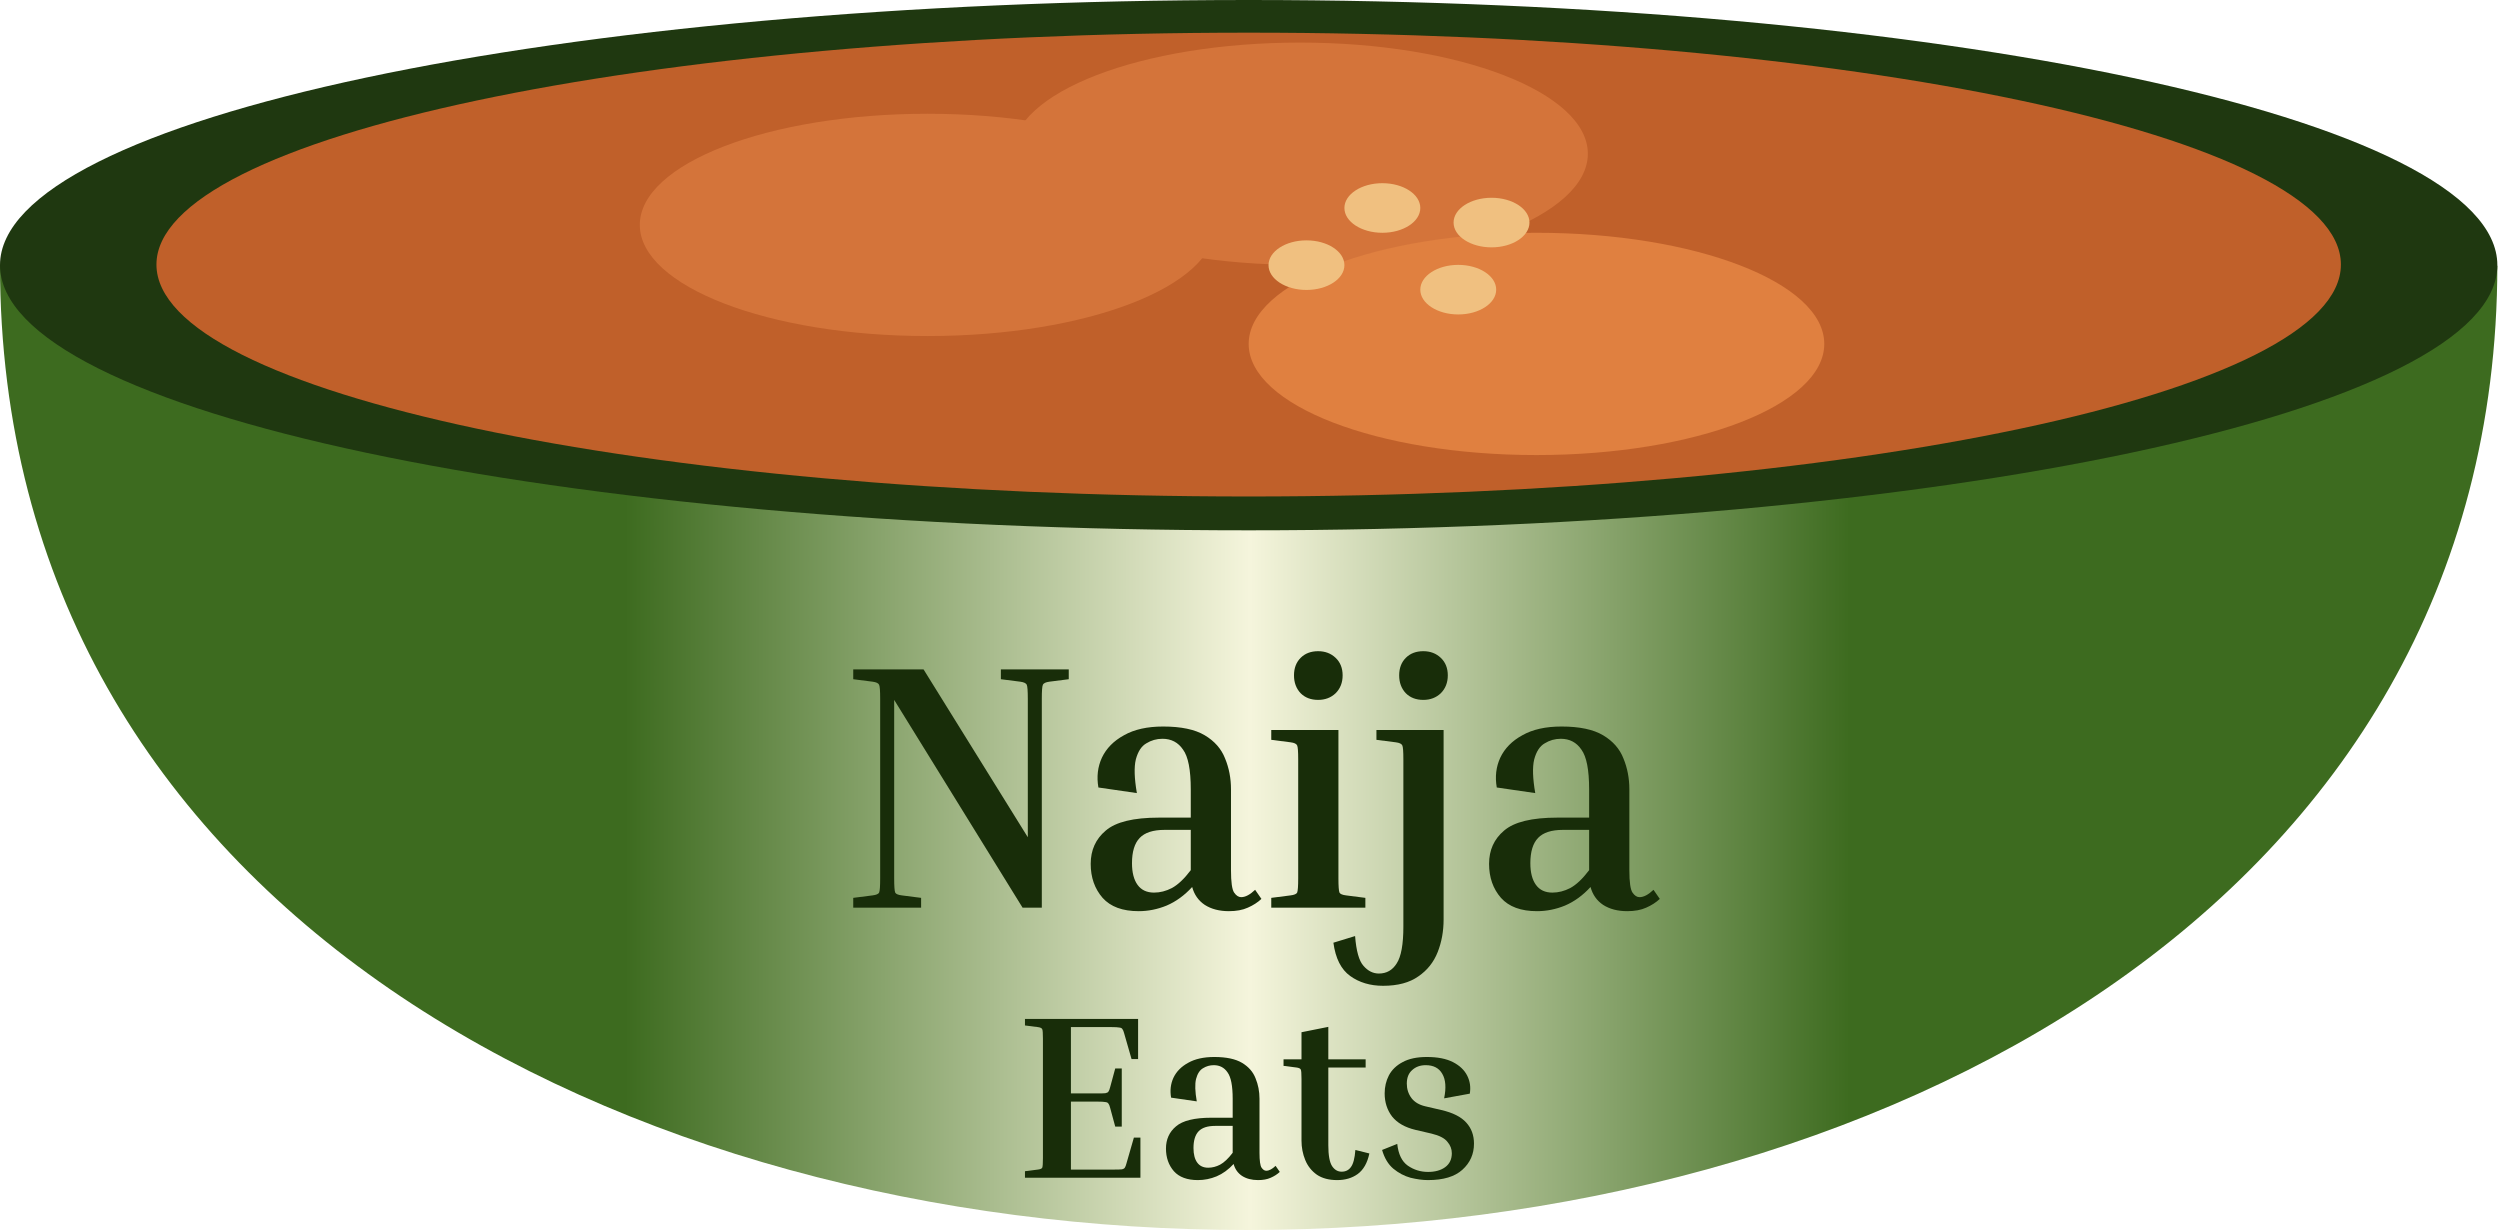
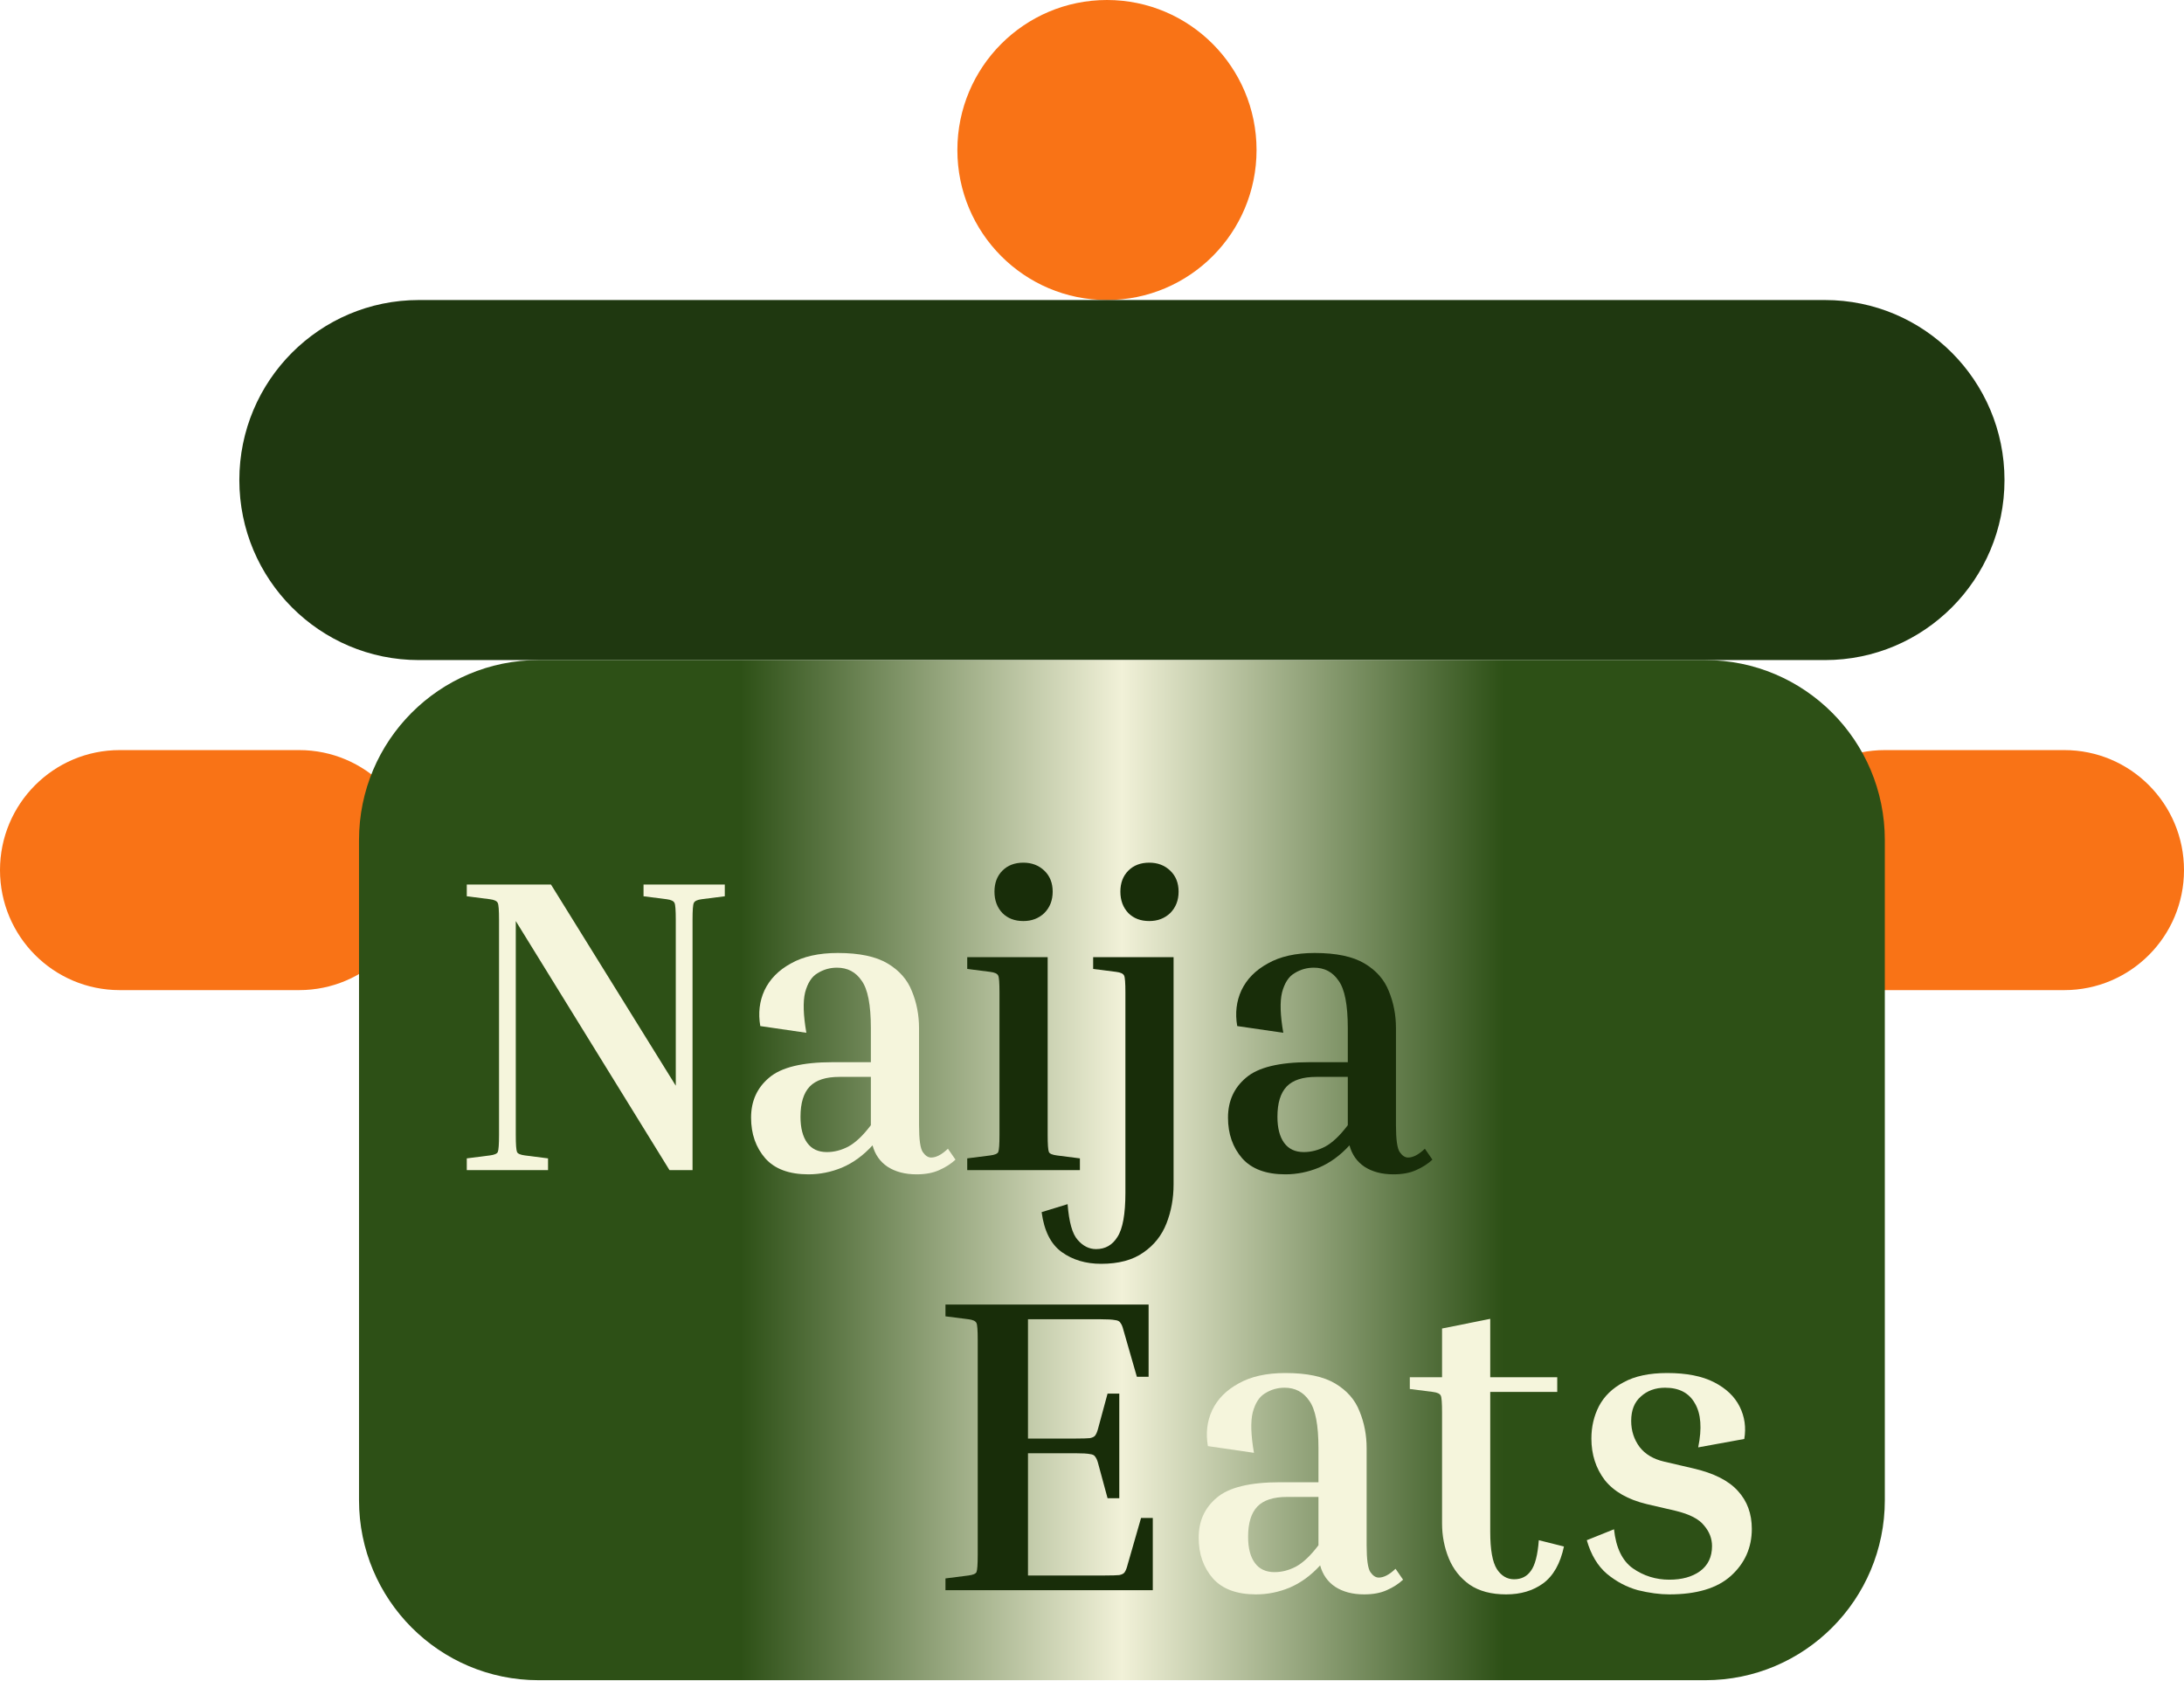
- <svg xmlns="http://www.w3.org/2000/svg" width="250" height="123" viewBox="0 0 250 123" fill="none">
-   <path d="M0 26.487C0 155.362 249.626 154.952 249.735 26.571C151.425 57.904 96.67 58.028 0 26.487Z" fill="url(#paint0_linear_462_394)" />
-   <path d="M249.735 26.516C249.735 41.16 193.83 53.032 124.868 53.032C55.905 53.032 0 41.16 0 26.516C0 11.871 55.905 0 124.868 0C193.83 0 249.735 11.871 249.735 26.516Z" fill="#1F3810" />
-   <path d="M234.09 26.457C234.09 39.265 185.19 49.648 124.868 49.648C64.546 49.648 15.645 39.265 15.645 26.457C15.645 13.65 64.546 3.267 124.868 3.267C185.19 3.267 234.09 13.65 234.09 26.457Z" fill="#C0602A" />
-   <path d="M121.54 22.49C121.54 28.628 108.655 33.604 92.76 33.604C76.866 33.604 63.981 28.628 63.981 22.49C63.981 16.352 76.866 11.376 92.76 11.376C108.655 11.376 121.54 16.352 121.54 22.49Z" fill="#D4743A" />
-   <path d="M158.784 15.373C158.784 21.511 145.899 26.487 130.005 26.487C114.11 26.487 101.225 21.511 101.225 15.373C101.225 9.235 114.11 4.259 130.005 4.259C145.899 4.259 158.784 9.235 158.784 15.373Z" fill="#D4743A" />
-   <path d="M182.427 34.392C182.427 40.53 169.542 45.506 153.647 45.506C137.753 45.506 124.868 40.53 124.868 34.392C124.868 28.254 137.753 23.278 153.647 23.278C169.542 23.278 182.427 28.254 182.427 34.392Z" fill="#E08040" />
-   <path d="M152.947 22.257C152.947 23.626 151.248 24.736 149.152 24.736C147.057 24.736 145.358 23.626 145.358 22.257C145.358 20.887 147.057 19.777 149.152 19.777C151.248 19.777 152.947 20.887 152.947 22.257Z" fill="#F0C080" />
-   <path d="M149.619 28.966C149.619 30.335 147.92 31.445 145.825 31.445C143.729 31.445 142.03 30.335 142.03 28.966C142.03 27.597 143.729 26.487 145.825 26.487C147.92 26.487 149.619 27.597 149.619 28.966Z" fill="#F0C080" />
-   <path d="M134.441 26.516C134.441 27.885 132.743 28.995 130.647 28.995C128.551 28.995 126.852 27.885 126.852 26.516C126.852 25.146 128.551 24.036 130.647 24.036C132.743 24.036 134.441 25.146 134.441 26.516Z" fill="#F0C080" />
-   <path d="M142.03 20.798C142.03 22.168 140.332 23.278 138.236 23.278C136.14 23.278 134.441 22.168 134.441 20.798C134.441 19.429 136.14 18.319 138.236 18.319C140.332 18.319 142.03 19.429 142.03 20.798Z" fill="#F0C080" />
-   <path d="M100.087 67.922V66.941H106.875V67.922L104.95 68.167C104.577 68.214 104.356 68.319 104.286 68.482C104.216 68.622 104.181 69.09 104.181 69.884V90.767H102.257L89.417 69.989V87.824C89.417 88.618 89.452 89.097 89.522 89.26C89.592 89.4 89.813 89.494 90.187 89.54L92.111 89.786V90.767H85.324V89.786L87.248 89.54C87.621 89.494 87.843 89.4 87.912 89.26C87.983 89.097 88.017 88.618 88.017 87.824V69.884C88.017 69.09 87.983 68.622 87.912 68.482C87.843 68.319 87.621 68.214 87.248 68.167L85.324 67.922V66.941H92.356L102.781 83.724V69.884C102.781 69.09 102.746 68.622 102.676 68.482C102.606 68.319 102.385 68.214 102.012 68.167L100.087 67.922Z" fill="#182D09" />
-   <path d="M126.143 89.891C125.77 90.241 125.315 90.533 124.779 90.767C124.266 91 123.636 91.117 122.889 91.117C121.933 91.117 121.129 90.907 120.475 90.487C119.846 90.066 119.426 89.47 119.216 88.7C118.446 89.54 117.595 90.159 116.662 90.557C115.752 90.93 114.82 91.117 113.863 91.117C112.254 91.117 111.053 90.673 110.26 89.786C109.467 88.875 109.07 87.742 109.07 86.387C109.07 85.009 109.572 83.899 110.575 83.058C111.578 82.194 113.35 81.762 115.892 81.762H119.076V78.924C119.076 76.985 118.82 75.665 118.306 74.964C117.817 74.24 117.129 73.878 116.242 73.878C115.659 73.878 115.123 74.03 114.633 74.334C114.143 74.614 113.793 75.151 113.583 75.945C113.397 76.716 113.432 77.838 113.688 79.309L109.84 78.749C109.653 77.674 109.77 76.681 110.19 75.77C110.633 74.836 111.368 74.088 112.394 73.528C113.42 72.944 114.726 72.652 116.312 72.652C118.108 72.652 119.496 72.944 120.475 73.528C121.455 74.112 122.131 74.883 122.505 75.84C122.901 76.798 123.099 77.826 123.099 78.924V87.018C123.099 88.209 123.204 88.957 123.414 89.26C123.624 89.564 123.857 89.716 124.114 89.716C124.534 89.716 125 89.47 125.513 88.98L126.143 89.891ZM115.403 89.26C116.009 89.26 116.604 89.108 117.187 88.805C117.793 88.478 118.423 87.882 119.076 87.018V82.988H116.452C115.309 82.988 114.481 83.257 113.968 83.794C113.455 84.331 113.199 85.172 113.199 86.317C113.199 87.251 113.385 87.975 113.758 88.489C114.131 89.003 114.68 89.26 115.403 89.26Z" fill="#182D09" />
-   <path d="M131.814 69.989C131.091 69.989 130.508 69.767 130.065 69.323C129.621 68.856 129.4 68.26 129.4 67.536C129.4 66.812 129.621 66.228 130.065 65.784C130.508 65.341 131.091 65.119 131.814 65.119C132.513 65.119 133.097 65.341 133.563 65.784C134.03 66.228 134.263 66.812 134.263 67.536C134.263 68.26 134.03 68.856 133.563 69.323C133.097 69.767 132.513 69.989 131.814 69.989ZM127.126 73.983V73.002H133.843V87.824C133.843 88.618 133.878 89.097 133.948 89.26C134.018 89.4 134.239 89.494 134.613 89.54L136.537 89.786V90.767H127.126V89.786L129.05 89.54C129.423 89.494 129.645 89.4 129.715 89.26C129.785 89.097 129.82 88.618 129.82 87.824V75.945C129.82 75.151 129.785 74.684 129.715 74.544C129.645 74.38 129.423 74.275 129.05 74.229L127.126 73.983Z" fill="#182D09" />
-   <path d="M142.331 69.989C141.608 69.989 141.025 69.767 140.582 69.323C140.139 68.856 139.917 68.26 139.917 67.536C139.917 66.812 140.139 66.228 140.582 65.784C141.025 65.341 141.608 65.119 142.331 65.119C143.031 65.119 143.614 65.341 144.08 65.784C144.547 66.228 144.78 66.812 144.78 67.536C144.78 68.26 144.547 68.856 144.08 69.323C143.614 69.767 143.031 69.989 142.331 69.989ZM137.643 73.983V73.002H144.36V91.958C144.36 93.126 144.162 94.212 143.765 95.217C143.369 96.221 142.728 97.027 141.841 97.634C140.955 98.265 139.777 98.58 138.308 98.58C137.025 98.58 135.929 98.253 135.019 97.599C134.109 96.945 133.55 95.836 133.34 94.271L135.509 93.605C135.625 95.1 135.905 96.093 136.348 96.583C136.792 97.097 137.305 97.354 137.888 97.354C138.658 97.354 139.252 97.015 139.672 96.338C140.115 95.66 140.337 94.434 140.337 92.659V75.945C140.337 75.151 140.302 74.684 140.232 74.544C140.162 74.38 139.94 74.275 139.567 74.229L137.643 73.983Z" fill="#182D09" />
-   <path d="M165.98 89.891C165.607 90.241 165.152 90.533 164.616 90.767C164.103 91 163.473 91.117 162.726 91.117C161.77 91.117 160.965 90.907 160.312 90.487C159.683 90.066 159.263 89.47 159.053 88.7C158.283 89.54 157.432 90.159 156.499 90.557C155.589 90.93 154.656 91.117 153.7 91.117C152.091 91.117 150.89 90.673 150.097 89.786C149.304 88.875 148.907 87.742 148.907 86.387C148.907 85.009 149.409 83.899 150.412 83.058C151.414 82.194 153.187 81.762 155.729 81.762H158.913V78.924C158.913 76.985 158.656 75.665 158.143 74.964C157.654 74.24 156.965 73.878 156.079 73.878C155.496 73.878 154.96 74.03 154.47 74.334C153.98 74.614 153.63 75.151 153.42 75.945C153.234 76.716 153.269 77.838 153.525 79.309L149.677 78.749C149.49 77.674 149.607 76.681 150.027 75.77C150.47 74.836 151.205 74.088 152.231 73.528C153.257 72.944 154.563 72.652 156.149 72.652C157.945 72.652 159.333 72.944 160.312 73.528C161.292 74.112 161.968 74.883 162.342 75.84C162.738 76.798 162.936 77.826 162.936 78.924V87.018C162.936 88.209 163.041 88.957 163.251 89.26C163.461 89.564 163.694 89.716 163.951 89.716C164.371 89.716 164.837 89.47 165.35 88.98L165.98 89.891ZM155.24 89.26C155.846 89.26 156.441 89.108 157.024 88.805C157.63 88.478 158.26 87.882 158.913 87.018V82.988H156.289C155.146 82.988 154.318 83.257 153.805 83.794C153.292 84.331 153.035 85.172 153.035 86.317C153.035 87.251 153.222 87.975 153.595 88.489C153.968 89.003 154.516 89.26 155.24 89.26Z" fill="#182D09" />
-   <path d="M113.389 113.758H114.042V117.776H102.497V117.122L103.78 116.958C104.029 116.927 104.176 116.865 104.223 116.771C104.27 116.662 104.293 116.343 104.293 115.814V103.854C104.293 103.324 104.27 103.013 104.223 102.919C104.176 102.81 104.029 102.74 103.78 102.709L102.497 102.546V101.892H113.809V105.909H113.156L112.41 103.316C112.363 103.13 112.309 102.997 112.246 102.919C112.2 102.826 112.099 102.771 111.943 102.756C111.788 102.725 111.523 102.709 111.15 102.709H107.092V109.343H109.751C110.124 109.343 110.388 109.335 110.544 109.32C110.699 109.289 110.8 109.234 110.847 109.156C110.909 109.063 110.964 108.923 111.01 108.736L111.523 106.844H112.176V112.66H111.523L111.01 110.768C110.964 110.581 110.909 110.449 110.847 110.371C110.8 110.277 110.699 110.223 110.544 110.207C110.388 110.176 110.124 110.161 109.751 110.161H107.092V116.958H111.383C111.757 116.958 112.021 116.95 112.176 116.935C112.332 116.904 112.433 116.849 112.48 116.771C112.542 116.678 112.596 116.538 112.643 116.351L113.389 113.758Z" fill="#182D09" />
-   <path d="M127.979 117.192C127.73 117.425 127.427 117.62 127.069 117.776C126.727 117.931 126.308 118.009 125.81 118.009C125.172 118.009 124.636 117.869 124.201 117.589C123.781 117.309 123.501 116.911 123.361 116.398C122.848 116.958 122.28 117.371 121.658 117.636C121.052 117.885 120.43 118.009 119.792 118.009C118.72 118.009 117.919 117.713 117.39 117.122C116.861 116.514 116.597 115.759 116.597 114.856C116.597 113.937 116.931 113.197 117.6 112.637C118.269 112.061 119.45 111.772 121.145 111.772H123.268V109.88C123.268 108.588 123.097 107.708 122.755 107.241C122.428 106.758 121.969 106.517 121.378 106.517C120.99 106.517 120.632 106.618 120.306 106.82C119.979 107.007 119.746 107.365 119.606 107.895C119.481 108.409 119.505 109.156 119.676 110.137L117.11 109.764C116.986 109.047 117.064 108.385 117.343 107.778C117.639 107.155 118.129 106.657 118.813 106.283C119.497 105.894 120.368 105.699 121.425 105.699C122.622 105.699 123.548 105.894 124.201 106.283C124.854 106.672 125.305 107.186 125.553 107.825C125.818 108.463 125.95 109.148 125.95 109.88V115.276C125.95 116.07 126.02 116.569 126.16 116.771C126.3 116.974 126.455 117.075 126.626 117.075C126.906 117.075 127.217 116.911 127.559 116.584L127.979 117.192ZM120.819 116.771C121.223 116.771 121.619 116.67 122.008 116.468C122.412 116.25 122.832 115.852 123.268 115.276V112.59H121.518C120.757 112.59 120.205 112.769 119.862 113.127C119.52 113.485 119.349 114.046 119.349 114.809C119.349 115.432 119.474 115.915 119.722 116.257C119.971 116.6 120.337 116.771 120.819 116.771Z" fill="#182D09" />
-   <path d="M136.937 115.346C136.735 116.296 136.346 116.982 135.771 117.402C135.211 117.807 134.527 118.009 133.719 118.009C132.895 118.009 132.218 117.83 131.689 117.472C131.161 117.098 130.772 116.608 130.523 116C130.275 115.393 130.15 114.747 130.15 114.062V107.895C130.15 107.365 130.127 107.054 130.08 106.96C130.034 106.851 129.886 106.781 129.637 106.75L128.354 106.587V105.933H130.15V103.223L132.832 102.686V105.933H136.564V106.75H132.832V114.529C132.832 115.525 132.957 116.218 133.206 116.608C133.454 116.981 133.773 117.168 134.162 117.168C134.566 117.168 134.877 117.013 135.095 116.701C135.328 116.39 135.476 115.821 135.538 114.996L136.937 115.346Z" fill="#182D09" />
-   <path d="M143.154 113.361L141.544 112.987C140.503 112.738 139.725 112.294 139.212 111.656C138.715 111.002 138.466 110.231 138.466 109.343C138.466 108.689 138.606 108.089 138.886 107.544C139.181 106.984 139.64 106.54 140.262 106.213C140.884 105.87 141.692 105.699 142.687 105.699C143.76 105.699 144.631 105.87 145.3 106.213C145.968 106.556 146.442 107.007 146.722 107.568C147.002 108.128 147.088 108.728 146.979 109.366L144.413 109.834C144.631 108.775 144.569 107.957 144.227 107.381C143.9 106.805 143.348 106.517 142.571 106.517C142.026 106.517 141.576 106.68 141.218 107.007C140.86 107.319 140.681 107.77 140.681 108.362C140.681 108.907 140.837 109.39 141.148 109.81C141.459 110.215 141.918 110.488 142.524 110.628L144.133 111.002C145.284 111.266 146.116 111.687 146.629 112.263C147.142 112.824 147.399 113.524 147.399 114.365C147.399 115.409 147.01 116.281 146.233 116.981C145.471 117.667 144.328 118.009 142.804 118.009C142.275 118.009 141.692 117.931 141.055 117.776C140.433 117.604 139.857 117.301 139.329 116.865C138.816 116.429 138.442 115.806 138.209 114.996L139.725 114.389C139.834 115.416 140.184 116.141 140.775 116.561C141.381 116.981 142.058 117.192 142.804 117.192C143.504 117.192 144.071 117.036 144.507 116.725C144.957 116.398 145.183 115.93 145.183 115.323C145.183 114.903 145.035 114.521 144.74 114.178C144.46 113.82 143.931 113.548 143.154 113.361Z" fill="#182D09" />
+ <svg xmlns="http://www.w3.org/2000/svg" width="208" height="160" viewBox="0 0 208 160" fill="none">
+   <path d="M91.178 14.286C91.178 6.396 97.556 0 105.425 0C113.293 0 119.671 6.396 119.671 14.286C119.671 22.175 113.293 28.571 105.425 28.571C97.556 28.571 91.178 22.175 91.178 14.286Z" fill="#F97316" />
+   <path d="M22.794 45.714C22.794 36.246 30.449 28.571 39.89 28.571H173.808C183.25 28.571 190.904 36.246 190.904 45.714C190.904 55.182 183.25 62.857 173.808 62.857H39.89C30.449 62.857 22.794 55.182 22.794 45.714Z" fill="#1F3810" />
+   <path d="M0 82.857C0 76.545 5.103 71.429 11.397 71.429H28.493C34.788 71.429 39.89 76.545 39.89 82.857C39.89 89.169 34.788 94.286 28.493 94.286H11.397C5.103 94.286 0 89.169 0 82.857Z" fill="#F97316" />
+   <path d="M168.11 82.857C168.11 76.545 173.212 71.429 179.507 71.429H196.603C202.897 71.429 208 76.545 208 82.857C208 89.169 202.897 94.286 196.603 94.286H179.507C173.212 94.286 168.11 89.169 168.11 82.857Z" fill="#F97316" />
+   <path d="M34.192 80C34.192 70.532 41.846 62.857 51.288 62.857H162.411C171.853 62.857 179.507 70.532 179.507 80V142.857C179.507 152.325 171.853 160 162.411 160H51.288C41.846 160 34.192 152.325 34.192 142.857V80Z" fill="url(#paint0_linear_462_384)" />
+   <path d="M61.289 85.349V84.229H69.028V85.349L66.834 85.629C66.408 85.682 66.155 85.802 66.076 85.989C65.996 86.149 65.956 86.682 65.956 87.589V111.429H63.762L49.122 87.709V108.069C49.122 108.975 49.162 109.522 49.242 109.709C49.322 109.869 49.574 109.975 50 110.029L52.194 110.309V111.429H44.455V110.309L46.649 110.029C47.075 109.975 47.327 109.869 47.407 109.709C47.487 109.522 47.527 108.975 47.527 108.069V87.589C47.527 86.682 47.487 86.149 47.407 85.989C47.327 85.802 47.075 85.682 46.649 85.629L44.455 85.349V84.229H52.473L64.36 103.389V87.589C64.36 86.682 64.32 86.149 64.241 85.989C64.161 85.802 63.908 85.682 63.483 85.629L61.289 85.349Z" fill="#F5F5DC" />
+   <path d="M90.998 110.429C90.572 110.829 90.053 111.162 89.442 111.429C88.857 111.695 88.139 111.829 87.288 111.829C86.197 111.829 85.28 111.589 84.535 111.109C83.817 110.629 83.338 109.949 83.099 109.069C82.222 110.029 81.251 110.735 80.187 111.189C79.15 111.615 78.086 111.829 76.996 111.829C75.161 111.829 73.791 111.322 72.887 110.309C71.983 109.269 71.531 107.975 71.531 106.429C71.531 104.855 72.103 103.589 73.246 102.629C74.39 101.642 76.411 101.149 79.31 101.149H82.94V97.909C82.94 95.695 82.647 94.189 82.062 93.389C81.504 92.562 80.719 92.149 79.709 92.149C79.044 92.149 78.432 92.322 77.874 92.669C77.315 92.989 76.916 93.602 76.677 94.509C76.464 95.389 76.504 96.669 76.796 98.349L72.409 97.709C72.196 96.482 72.329 95.349 72.807 94.309C73.313 93.242 74.15 92.389 75.32 91.749C76.491 91.082 77.98 90.749 79.788 90.749C81.836 90.749 83.418 91.082 84.535 91.749C85.652 92.415 86.423 93.295 86.849 94.389C87.301 95.482 87.527 96.655 87.527 97.909V107.149C87.527 108.509 87.647 109.362 87.886 109.709C88.125 110.055 88.391 110.229 88.684 110.229C89.162 110.229 89.694 109.949 90.279 109.389L90.998 110.429ZM78.751 109.709C79.442 109.709 80.121 109.535 80.785 109.189C81.477 108.815 82.195 108.135 82.94 107.149V102.549H79.948C78.645 102.549 77.701 102.855 77.116 103.469C76.531 104.082 76.238 105.042 76.238 106.349C76.238 107.415 76.451 108.242 76.876 108.829C77.302 109.415 77.927 109.709 78.751 109.709Z" fill="#F5F5DC" />
+   <path d="M97.463 87.709C96.639 87.709 95.974 87.455 95.469 86.949C94.963 86.415 94.711 85.735 94.711 84.909C94.711 84.082 94.963 83.415 95.469 82.909C95.974 82.402 96.639 82.149 97.463 82.149C98.261 82.149 98.926 82.402 99.458 82.909C99.99 83.415 100.255 84.082 100.255 84.909C100.255 85.735 99.99 86.415 99.458 86.949C98.926 87.455 98.261 87.709 97.463 87.709ZM92.118 92.269V91.149H99.777V108.069C99.777 108.975 99.817 109.522 99.897 109.709C99.976 109.869 100.229 109.975 100.654 110.029L102.848 110.309V111.429H92.118V110.309L94.312 110.029C94.737 109.975 94.99 109.869 95.07 109.709C95.15 109.522 95.189 108.975 95.189 108.069V94.509C95.189 93.602 95.15 93.069 95.07 92.909C94.99 92.722 94.737 92.602 94.312 92.549L92.118 92.269Z" fill="#182D09" />
+   <path d="M109.455 87.709C108.63 87.709 107.966 87.455 107.46 86.949C106.955 86.415 106.702 85.735 106.702 84.909C106.702 84.082 106.955 83.415 107.46 82.909C107.966 82.402 108.63 82.149 109.455 82.149C110.253 82.149 110.918 82.402 111.449 82.909C111.981 83.415 112.247 84.082 112.247 84.909C112.247 85.735 111.981 86.415 111.449 86.949C110.918 87.455 110.253 87.709 109.455 87.709ZM104.11 92.269V91.149H111.769V112.789C111.769 114.122 111.542 115.362 111.09 116.509C110.638 117.655 109.907 118.575 108.896 119.269C107.886 119.989 106.543 120.349 104.867 120.349C103.405 120.349 102.155 119.975 101.118 119.229C100.081 118.482 99.442 117.215 99.203 115.429L101.676 114.669C101.809 116.375 102.128 117.509 102.634 118.069C103.139 118.655 103.724 118.949 104.389 118.949C105.266 118.949 105.945 118.562 106.423 117.789C106.928 117.015 107.181 115.615 107.181 113.589V94.509C107.181 93.602 107.141 93.069 107.061 92.909C106.982 92.722 106.729 92.602 106.304 92.549L104.11 92.269Z" fill="#182D09" />
+   <path d="M136.42 110.429C135.994 110.829 135.475 111.162 134.864 111.429C134.279 111.695 133.561 111.829 132.71 111.829C131.619 111.829 130.702 111.589 129.957 111.109C129.239 110.629 128.761 109.949 128.521 109.069C127.644 110.029 126.673 110.735 125.609 111.189C124.572 111.615 123.508 111.829 122.418 111.829C120.583 111.829 119.213 111.322 118.309 110.309C117.405 109.269 116.953 107.975 116.953 106.429C116.953 104.855 117.525 103.589 118.668 102.629C119.812 101.642 121.833 101.149 124.732 101.149H128.362V97.909C128.362 95.695 128.069 94.189 127.484 93.389C126.926 92.562 126.141 92.149 125.131 92.149C124.466 92.149 123.854 92.322 123.296 92.669C122.737 92.989 122.338 93.602 122.099 94.509C121.886 95.389 121.926 96.669 122.219 98.349L117.831 97.709C117.618 96.482 117.751 95.349 118.23 94.309C118.735 93.242 119.573 92.389 120.743 91.749C121.913 91.082 123.402 90.749 125.21 90.749C127.258 90.749 128.84 91.082 129.957 91.749C131.074 92.415 131.845 93.295 132.271 94.389C132.723 95.482 132.949 96.655 132.949 97.909V107.149C132.949 108.509 133.069 109.362 133.308 109.709C133.547 110.055 133.813 110.229 134.106 110.229C134.585 110.229 135.116 109.949 135.702 109.389L136.42 110.429ZM124.173 109.709C124.865 109.709 125.543 109.535 126.208 109.189C126.899 108.815 127.617 108.135 128.362 107.149V102.549H125.37C124.067 102.549 123.123 102.855 122.538 103.469C121.953 104.082 121.66 105.042 121.66 106.349C121.66 107.415 121.873 108.242 122.298 108.829C122.724 109.415 123.349 109.709 124.173 109.709Z" fill="#182D09" />
+   <path d="M108.673 144.549H109.79V151.429H90.044V150.309L92.238 150.029C92.663 149.975 92.916 149.869 92.996 149.709C93.076 149.522 93.116 148.975 93.116 148.069V127.589C93.116 126.682 93.076 126.149 92.996 125.989C92.916 125.802 92.663 125.682 92.238 125.629L90.044 125.349V124.229H109.391V131.109H108.274L106.997 126.669C106.918 126.349 106.825 126.122 106.718 125.989C106.638 125.829 106.466 125.735 106.2 125.709C105.934 125.655 105.482 125.629 104.843 125.629H97.903V136.989H102.45C103.088 136.989 103.54 136.975 103.806 136.949C104.072 136.895 104.245 136.802 104.325 136.669C104.431 136.509 104.524 136.269 104.604 135.949L105.482 132.709H106.599V142.669H105.482L104.604 139.429C104.524 139.109 104.431 138.882 104.325 138.749C104.245 138.589 104.072 138.495 103.806 138.469C103.54 138.415 103.088 138.389 102.45 138.389H97.903V150.029H105.242C105.881 150.029 106.333 150.015 106.599 149.989C106.865 149.935 107.037 149.842 107.117 149.709C107.224 149.549 107.317 149.309 107.396 148.989L108.673 144.549Z" fill="#182D09" />
+   <path d="M133.626 150.429C133.2 150.829 132.682 151.162 132.07 151.429C131.485 151.695 130.767 151.829 129.916 151.829C128.826 151.829 127.908 151.589 127.164 151.109C126.446 150.629 125.967 149.949 125.728 149.069C124.85 150.029 123.879 150.735 122.816 151.189C121.778 151.615 120.715 151.829 119.624 151.829C117.789 151.829 116.42 151.322 115.516 150.309C114.611 149.269 114.159 147.975 114.159 146.429C114.159 144.855 114.731 143.589 115.875 142.629C117.018 141.642 119.039 141.149 121.938 141.149H125.568V137.909C125.568 135.695 125.275 134.189 124.69 133.389C124.132 132.562 123.347 132.149 122.337 132.149C121.672 132.149 121.06 132.322 120.502 132.669C119.943 132.989 119.545 133.602 119.305 134.509C119.092 135.389 119.132 136.669 119.425 138.349L115.037 137.709C114.824 136.482 114.957 135.349 115.436 134.309C115.941 133.242 116.779 132.389 117.949 131.749C119.119 131.082 120.608 130.749 122.417 130.749C124.464 130.749 126.047 131.082 127.164 131.749C128.281 132.415 129.052 133.295 129.477 134.389C129.929 135.482 130.155 136.655 130.155 137.909V147.149C130.155 148.509 130.275 149.362 130.514 149.709C130.754 150.055 131.02 150.229 131.312 150.229C131.791 150.229 132.323 149.949 132.908 149.389L133.626 150.429ZM121.38 149.709C122.071 149.709 122.749 149.535 123.414 149.189C124.105 148.815 124.823 148.135 125.568 147.149V142.549H122.576C121.273 142.549 120.329 142.855 119.744 143.469C119.159 144.082 118.866 145.042 118.866 146.349C118.866 147.415 119.079 148.242 119.505 148.829C119.93 149.415 120.555 149.709 121.38 149.709Z" fill="#F5F5DC" />
+   <path d="M148.947 147.269C148.602 148.895 147.937 150.069 146.953 150.789C145.995 151.482 144.825 151.829 143.442 151.829C142.033 151.829 140.876 151.522 139.972 150.909C139.068 150.269 138.403 149.429 137.977 148.389C137.552 147.349 137.339 146.242 137.339 145.069V134.509C137.339 133.602 137.299 133.069 137.219 132.909C137.14 132.722 136.887 132.602 136.462 132.549L134.268 132.269V131.149H137.339V126.509L141.927 125.589V131.149H148.309V132.549H141.927V145.869C141.927 147.575 142.139 148.762 142.565 149.429C142.99 150.069 143.535 150.389 144.2 150.389C144.892 150.389 145.424 150.122 145.796 149.589C146.195 149.055 146.447 148.082 146.554 146.669L148.947 147.269Z" fill="#F5F5DC" />
+   <path d="M159.579 143.869L156.827 143.229C155.045 142.802 153.715 142.042 152.838 140.949C151.987 139.829 151.561 138.509 151.561 136.989C151.561 135.869 151.801 134.842 152.279 133.909C152.785 132.949 153.569 132.189 154.633 131.629C155.697 131.042 157.079 130.749 158.781 130.749C160.616 130.749 162.106 131.042 163.249 131.629C164.393 132.215 165.204 132.989 165.683 133.949C166.161 134.909 166.307 135.935 166.121 137.029L161.733 137.829C162.106 136.015 161.999 134.615 161.414 133.629C160.856 132.642 159.912 132.149 158.582 132.149C157.651 132.149 156.88 132.429 156.268 132.989C155.657 133.522 155.351 134.295 155.351 135.309C155.351 136.242 155.617 137.069 156.149 137.789C156.681 138.482 157.465 138.949 158.502 139.189L161.255 139.829C163.223 140.282 164.645 141.002 165.523 141.989C166.401 142.949 166.839 144.149 166.839 145.589C166.839 147.375 166.174 148.869 164.845 150.069C163.542 151.242 161.587 151.829 158.981 151.829C158.077 151.829 157.079 151.695 155.989 151.429C154.925 151.135 153.941 150.615 153.037 149.869C152.16 149.122 151.521 148.055 151.123 146.669L153.715 145.629C153.902 147.389 154.5 148.629 155.51 149.349C156.548 150.069 157.704 150.429 158.981 150.429C160.178 150.429 161.148 150.162 161.893 149.629C162.664 149.069 163.05 148.269 163.05 147.229C163.05 146.509 162.797 145.855 162.292 145.269C161.813 144.655 160.909 144.189 159.579 143.869Z" fill="#F5F5DC" />
  <defs>
-     <linearGradient id="paint0_linear_462_394" x1="0" y1="61.5" x2="250" y2="61.5" gradientUnits="userSpaceOnUse">
-       <stop offset="0.25" stop-color="#3D6B1F" />
-       <stop offset="0.5" stop-color="#F5F5DC" />
-       <stop offset="0.74" stop-color="#3D6B1F" />
+     <linearGradient id="paint0_linear_462_384" x1="179.507" y1="111.429" x2="34.192" y2="111.429" gradientUnits="userSpaceOnUse">
+       <stop offset="0.25" stop-color="#2D5016" />
+       <stop offset="0.5" stop-color="#F1F1D8" />
+       <stop offset="0.75" stop-color="#2D5016" />
    </linearGradient>
  </defs>
</svg>
